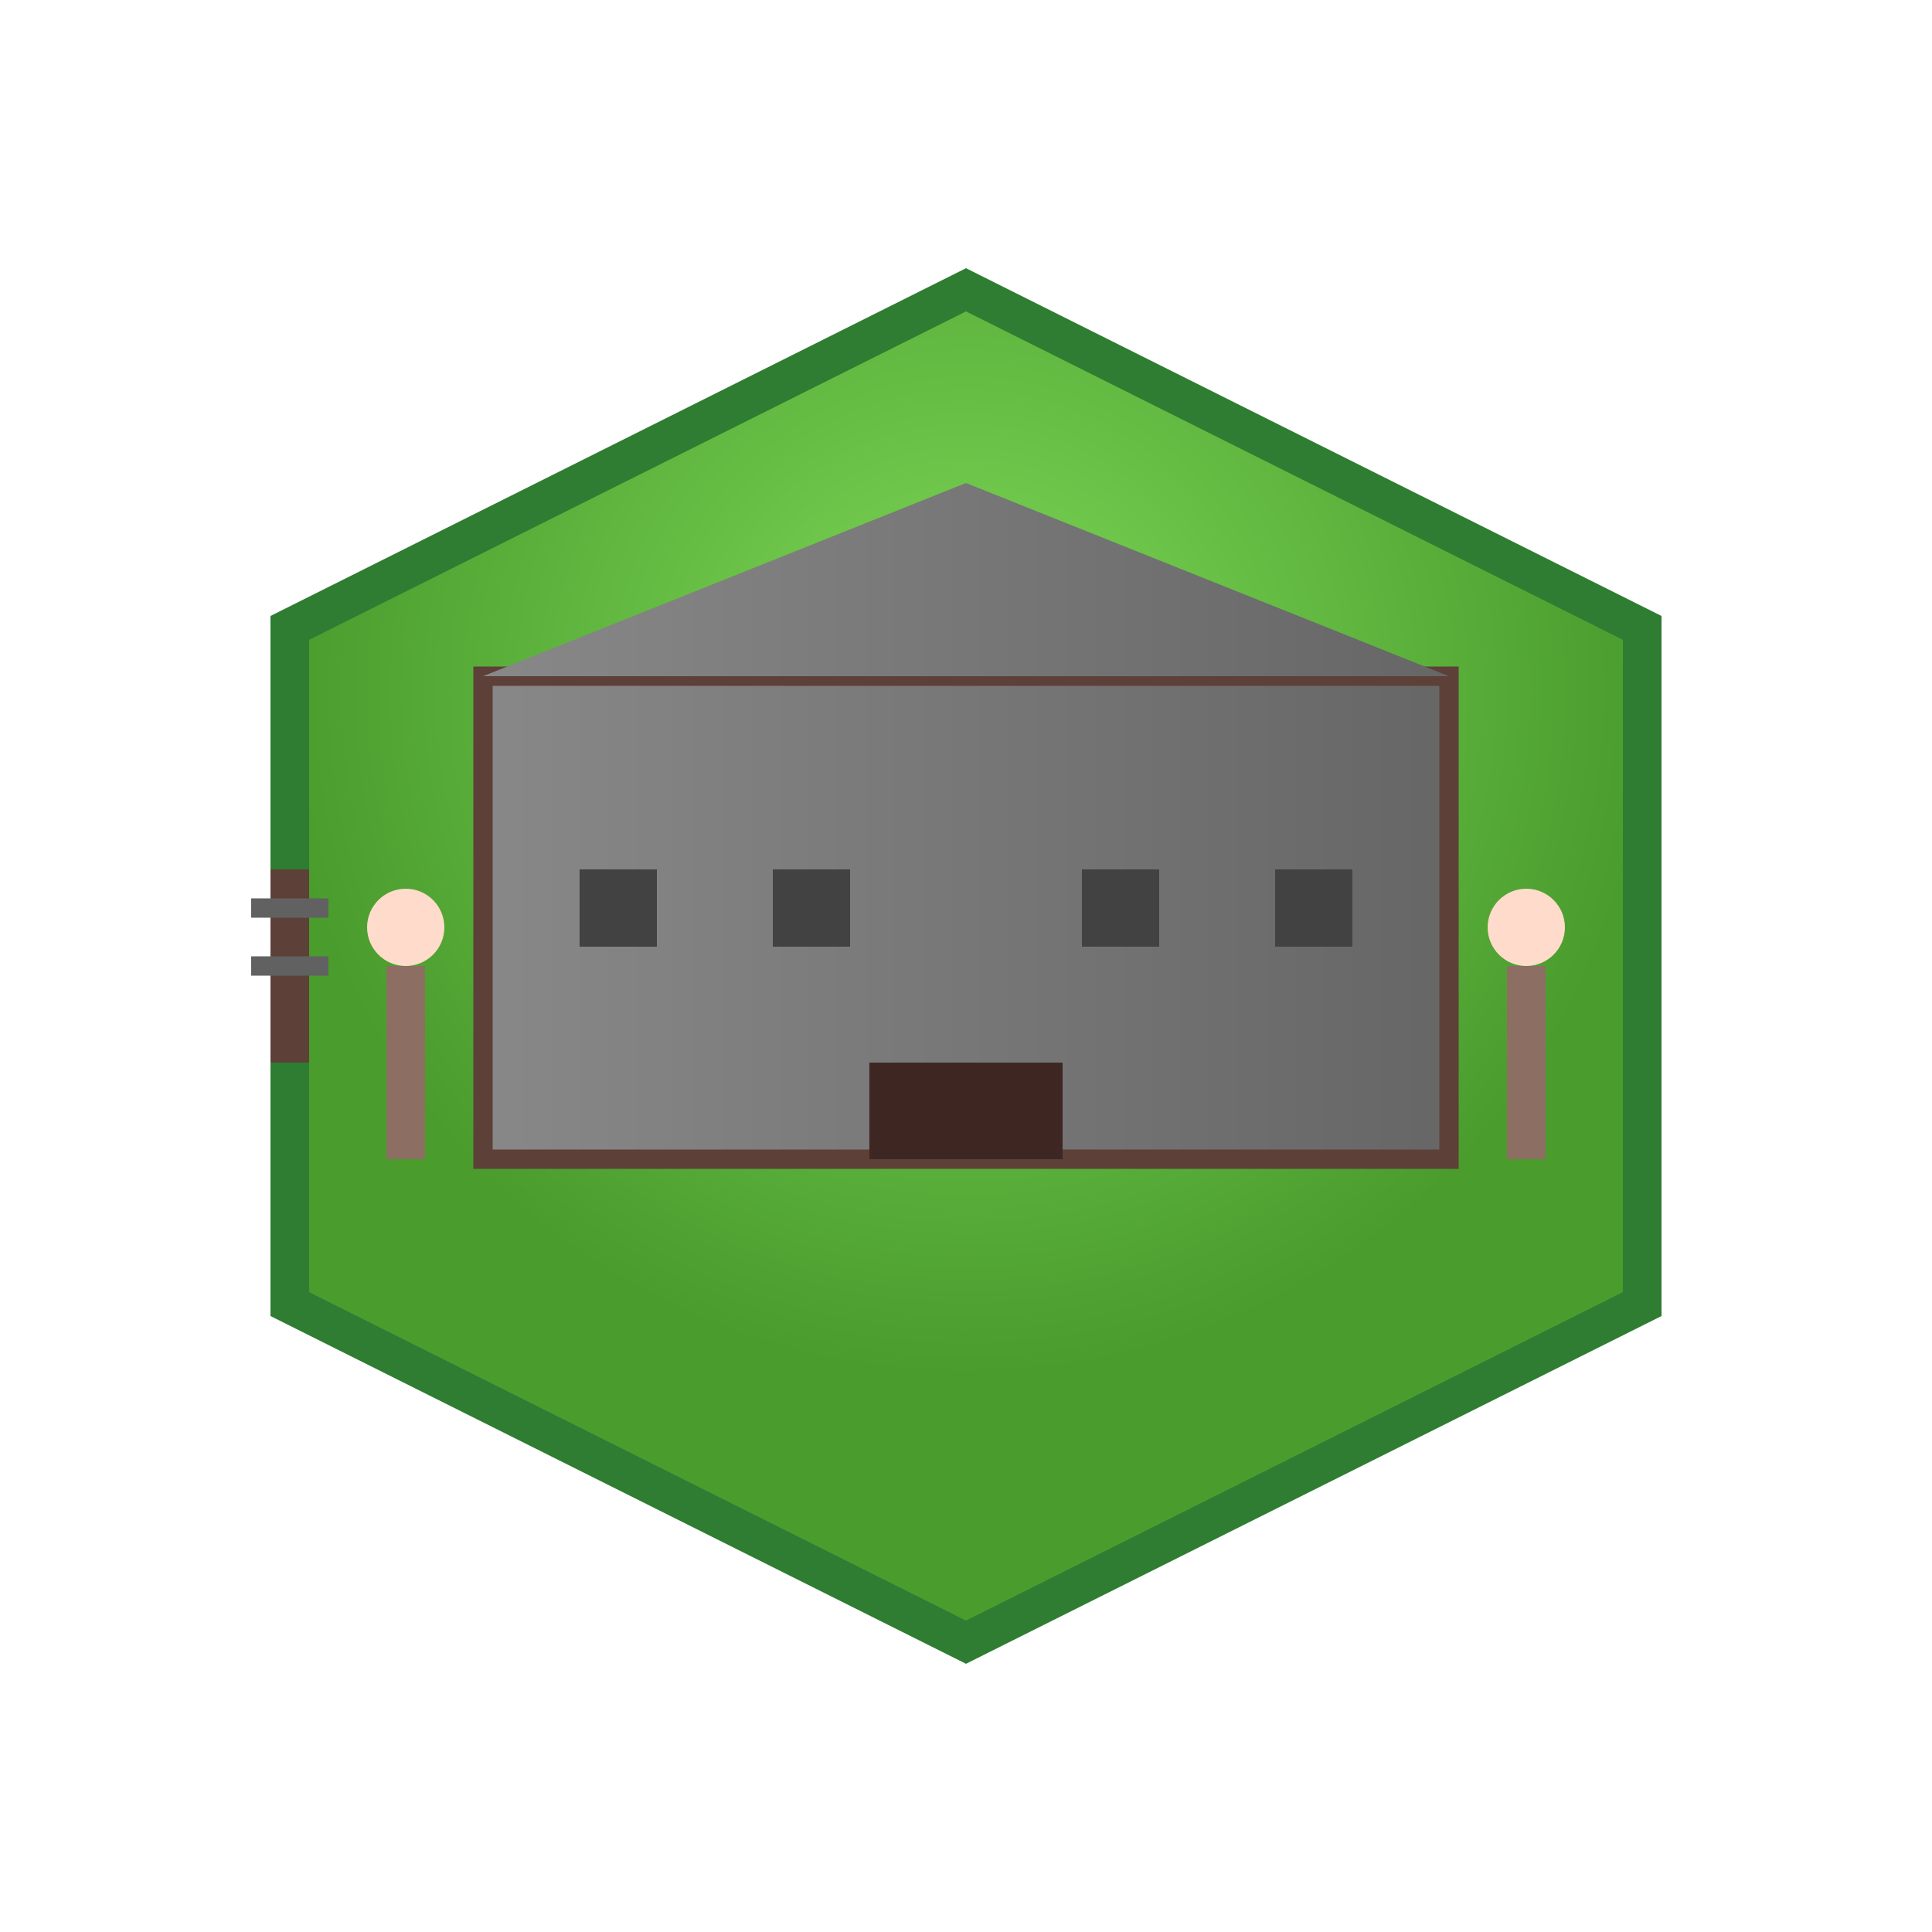
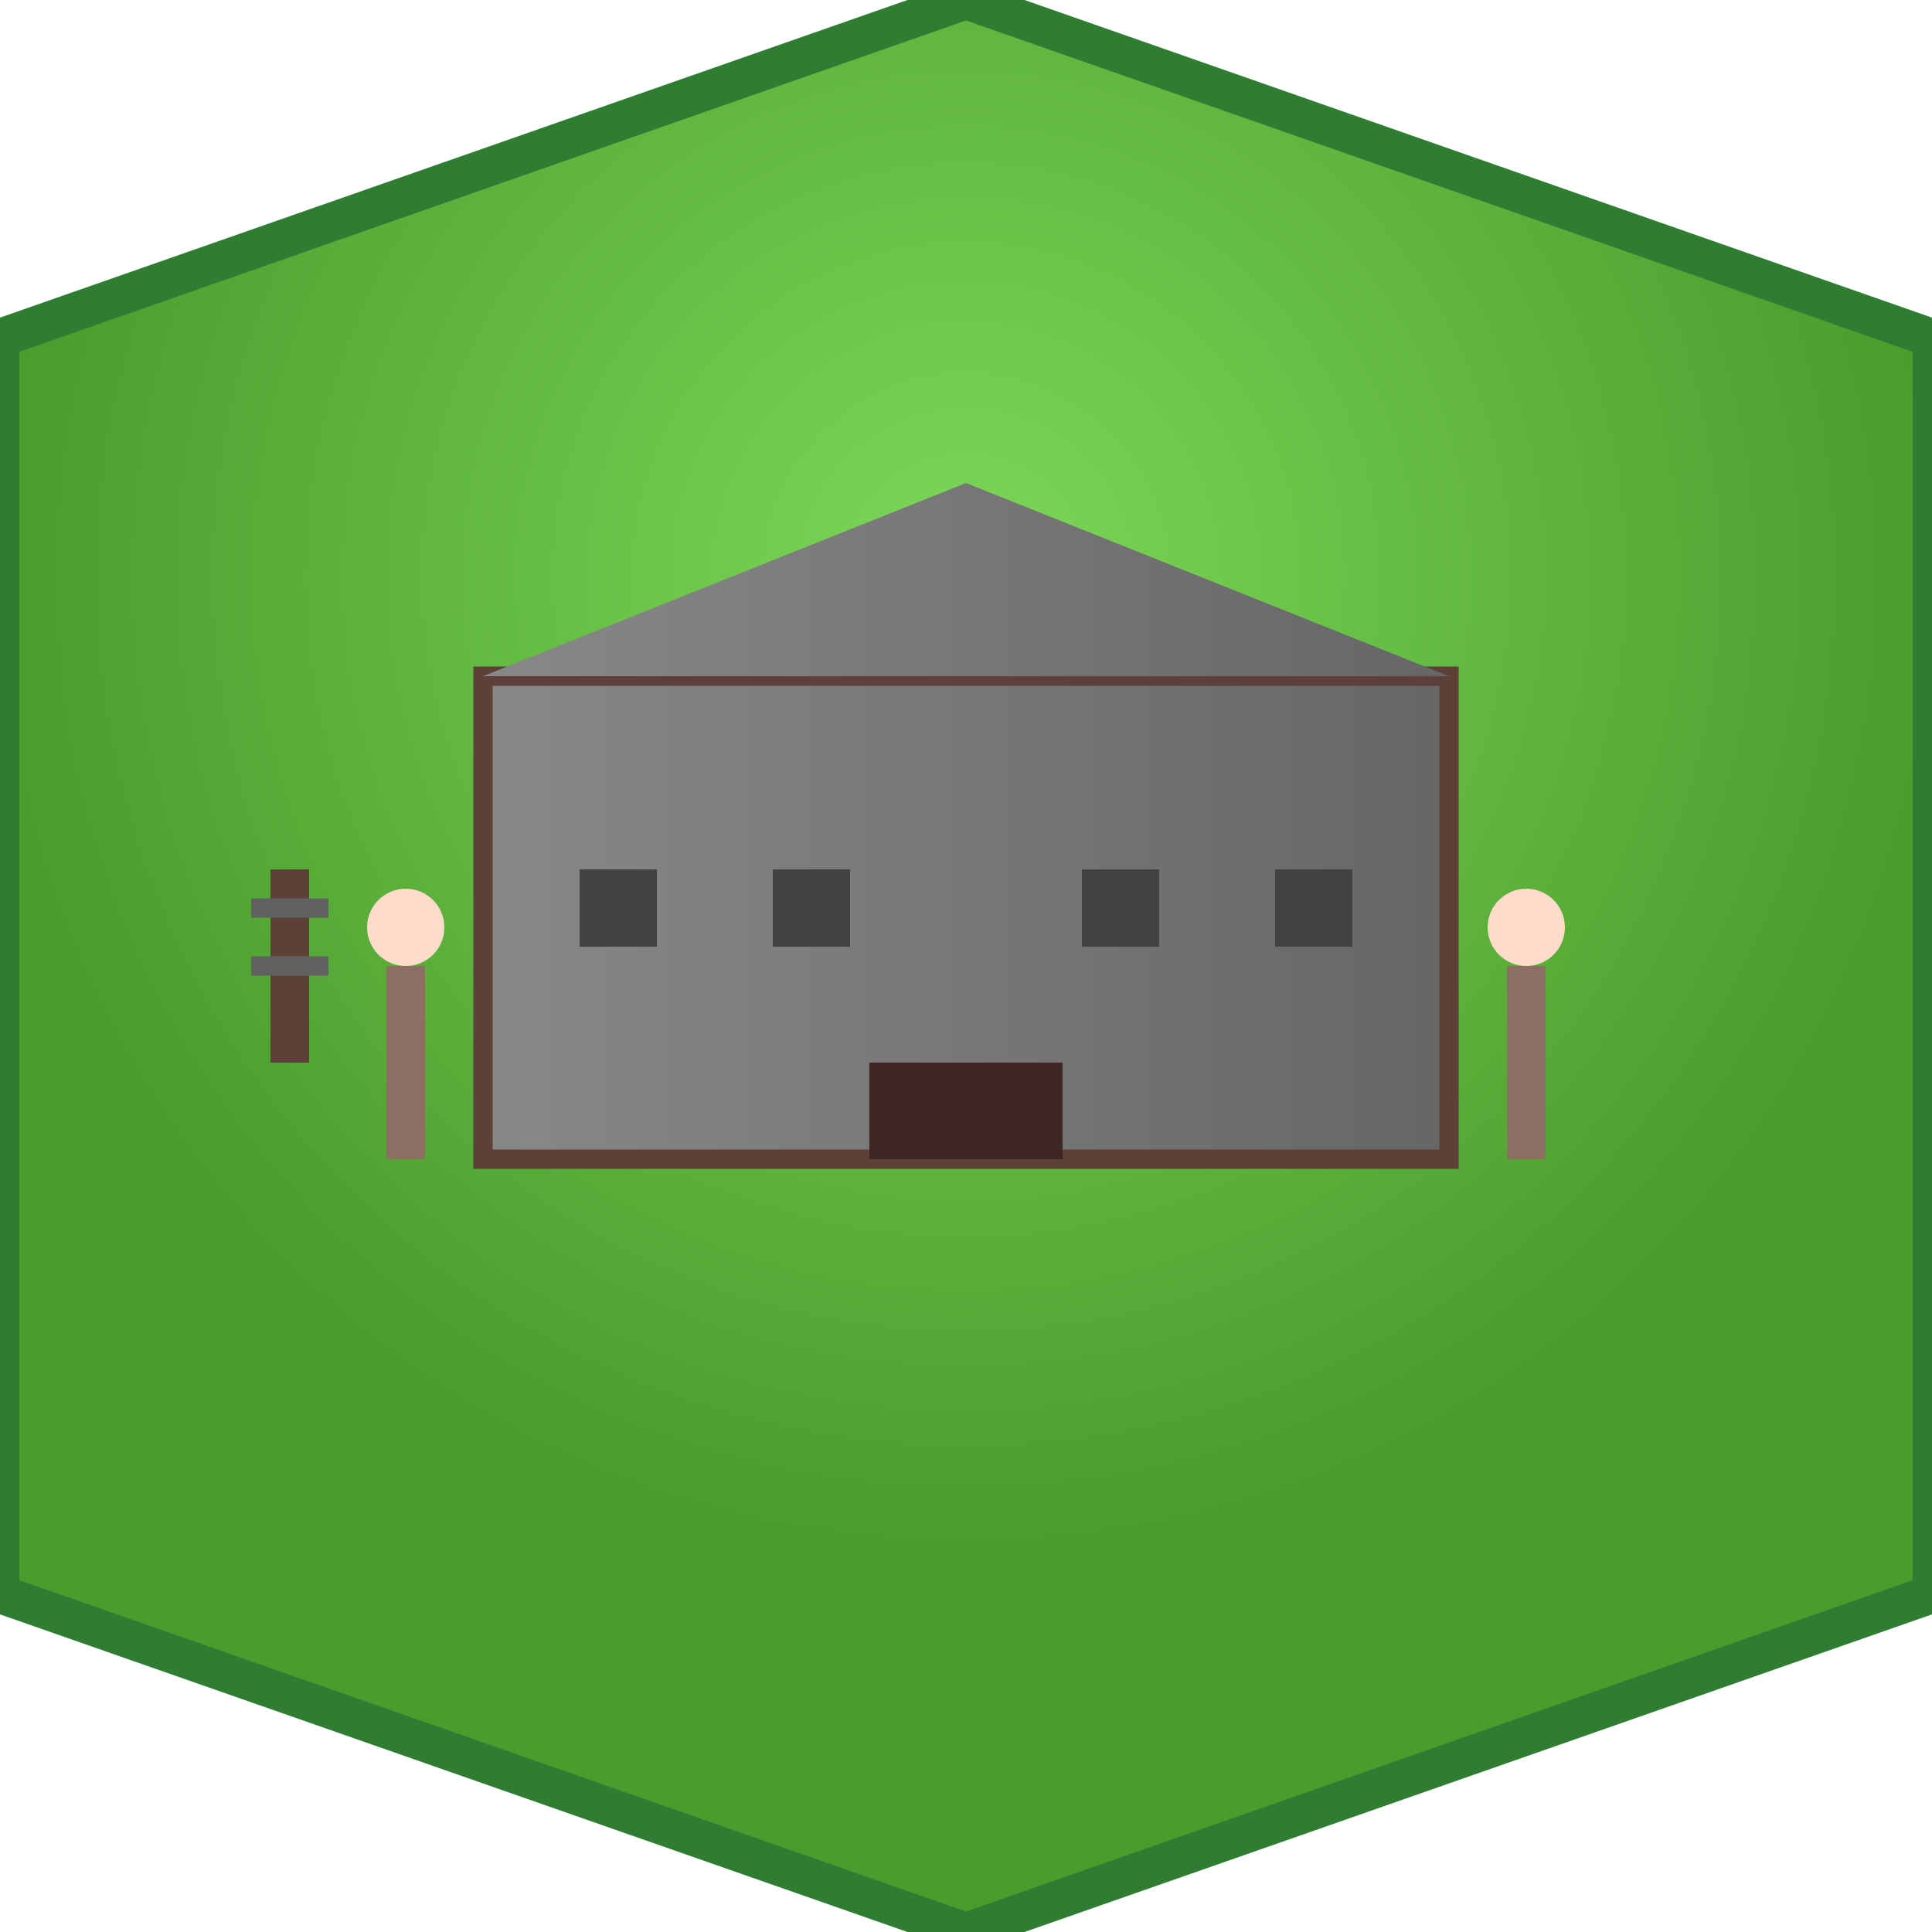
<svg xmlns="http://www.w3.org/2000/svg" viewBox="0 0 100 100">
  <defs>
    <linearGradient id="playerColor">
      <stop offset="0%" stop-color="#888888" />
      <stop offset="100%" stop-color="#666666" />
    </linearGradient>
    <radialGradient id="grassGrad" cx="50%" cy="30%">
      <stop offset="0%" stop-color="#7dd857" />
      <stop offset="100%" stop-color="#4a9c2d" />
    </radialGradient>
  </defs>
-   <polygon points="50,15 85,32.5 85,67.5 50,85 15,67.5 15,32.5" fill="url(#grassGrad)" stroke="#2e7d32" stroke-width="2" />
+   <polygon points="50,0 100,17.5 100,82.5 50,100 0,82.5 0,17.5" fill="url(#grassGrad)" stroke="#2e7d32" stroke-width="2" />
  <rect x="25" y="35" width="50" height="25" fill="url(#playerColor)" stroke="#5d4037" stroke-width="1" />
  <polygon points="25,35 50,25 75,35" fill="url(#playerColor)" />
  <rect x="45" y="55" width="10" height="5" fill="#3e2723" />
  <rect x="30" y="45" width="4" height="4" fill="#424242" />
  <rect x="40" y="45" width="4" height="4" fill="#424242" />
  <rect x="56" y="45" width="4" height="4" fill="#424242" />
  <rect x="66" y="45" width="4" height="4" fill="#424242" />
  <rect x="20" y="50" width="2" height="10" fill="#8d6e63" />
  <circle cx="21" cy="48" r="2" fill="#ffdbcb" />
  <rect x="78" y="50" width="2" height="10" fill="#8d6e63" />
  <circle cx="79" cy="48" r="2" fill="#ffdbcb" />
  <line x1="15" y1="45" x2="15" y2="55" stroke="#5d4037" stroke-width="2" />
  <line x1="13" y1="47" x2="17" y2="47" stroke="#616161" stroke-width="1" />
  <line x1="13" y1="50" x2="17" y2="50" stroke="#616161" stroke-width="1" />
</svg>
